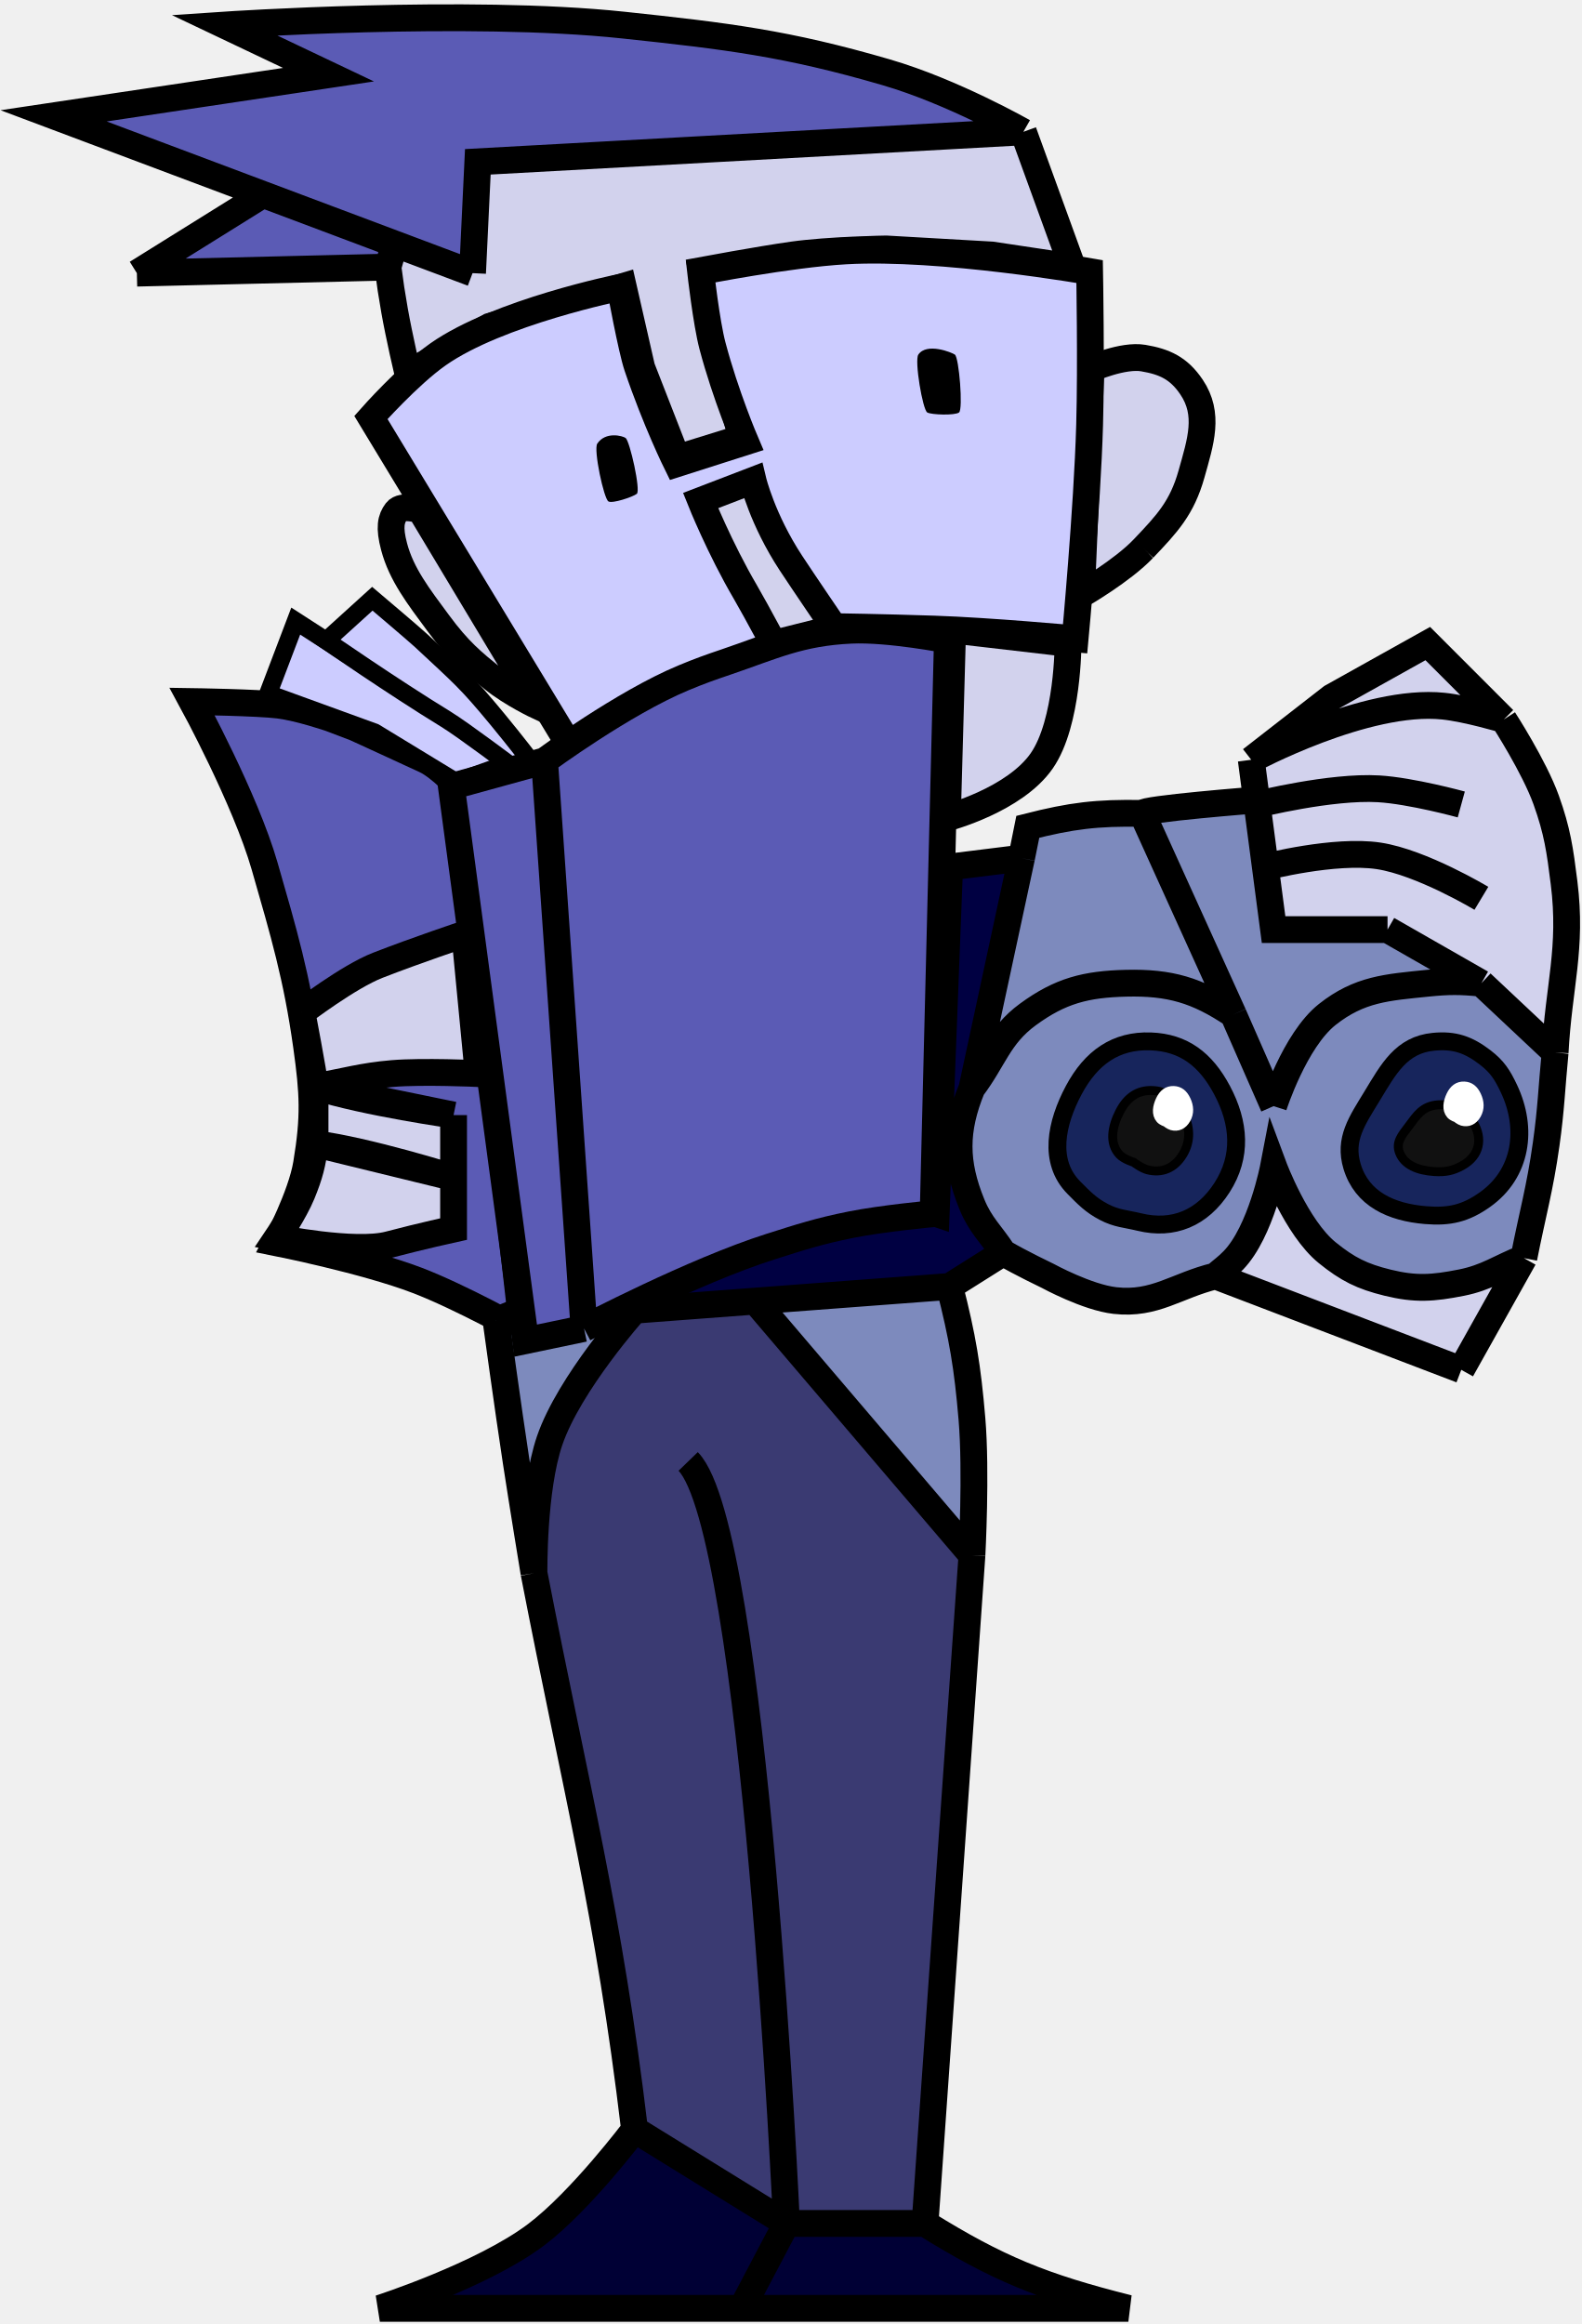
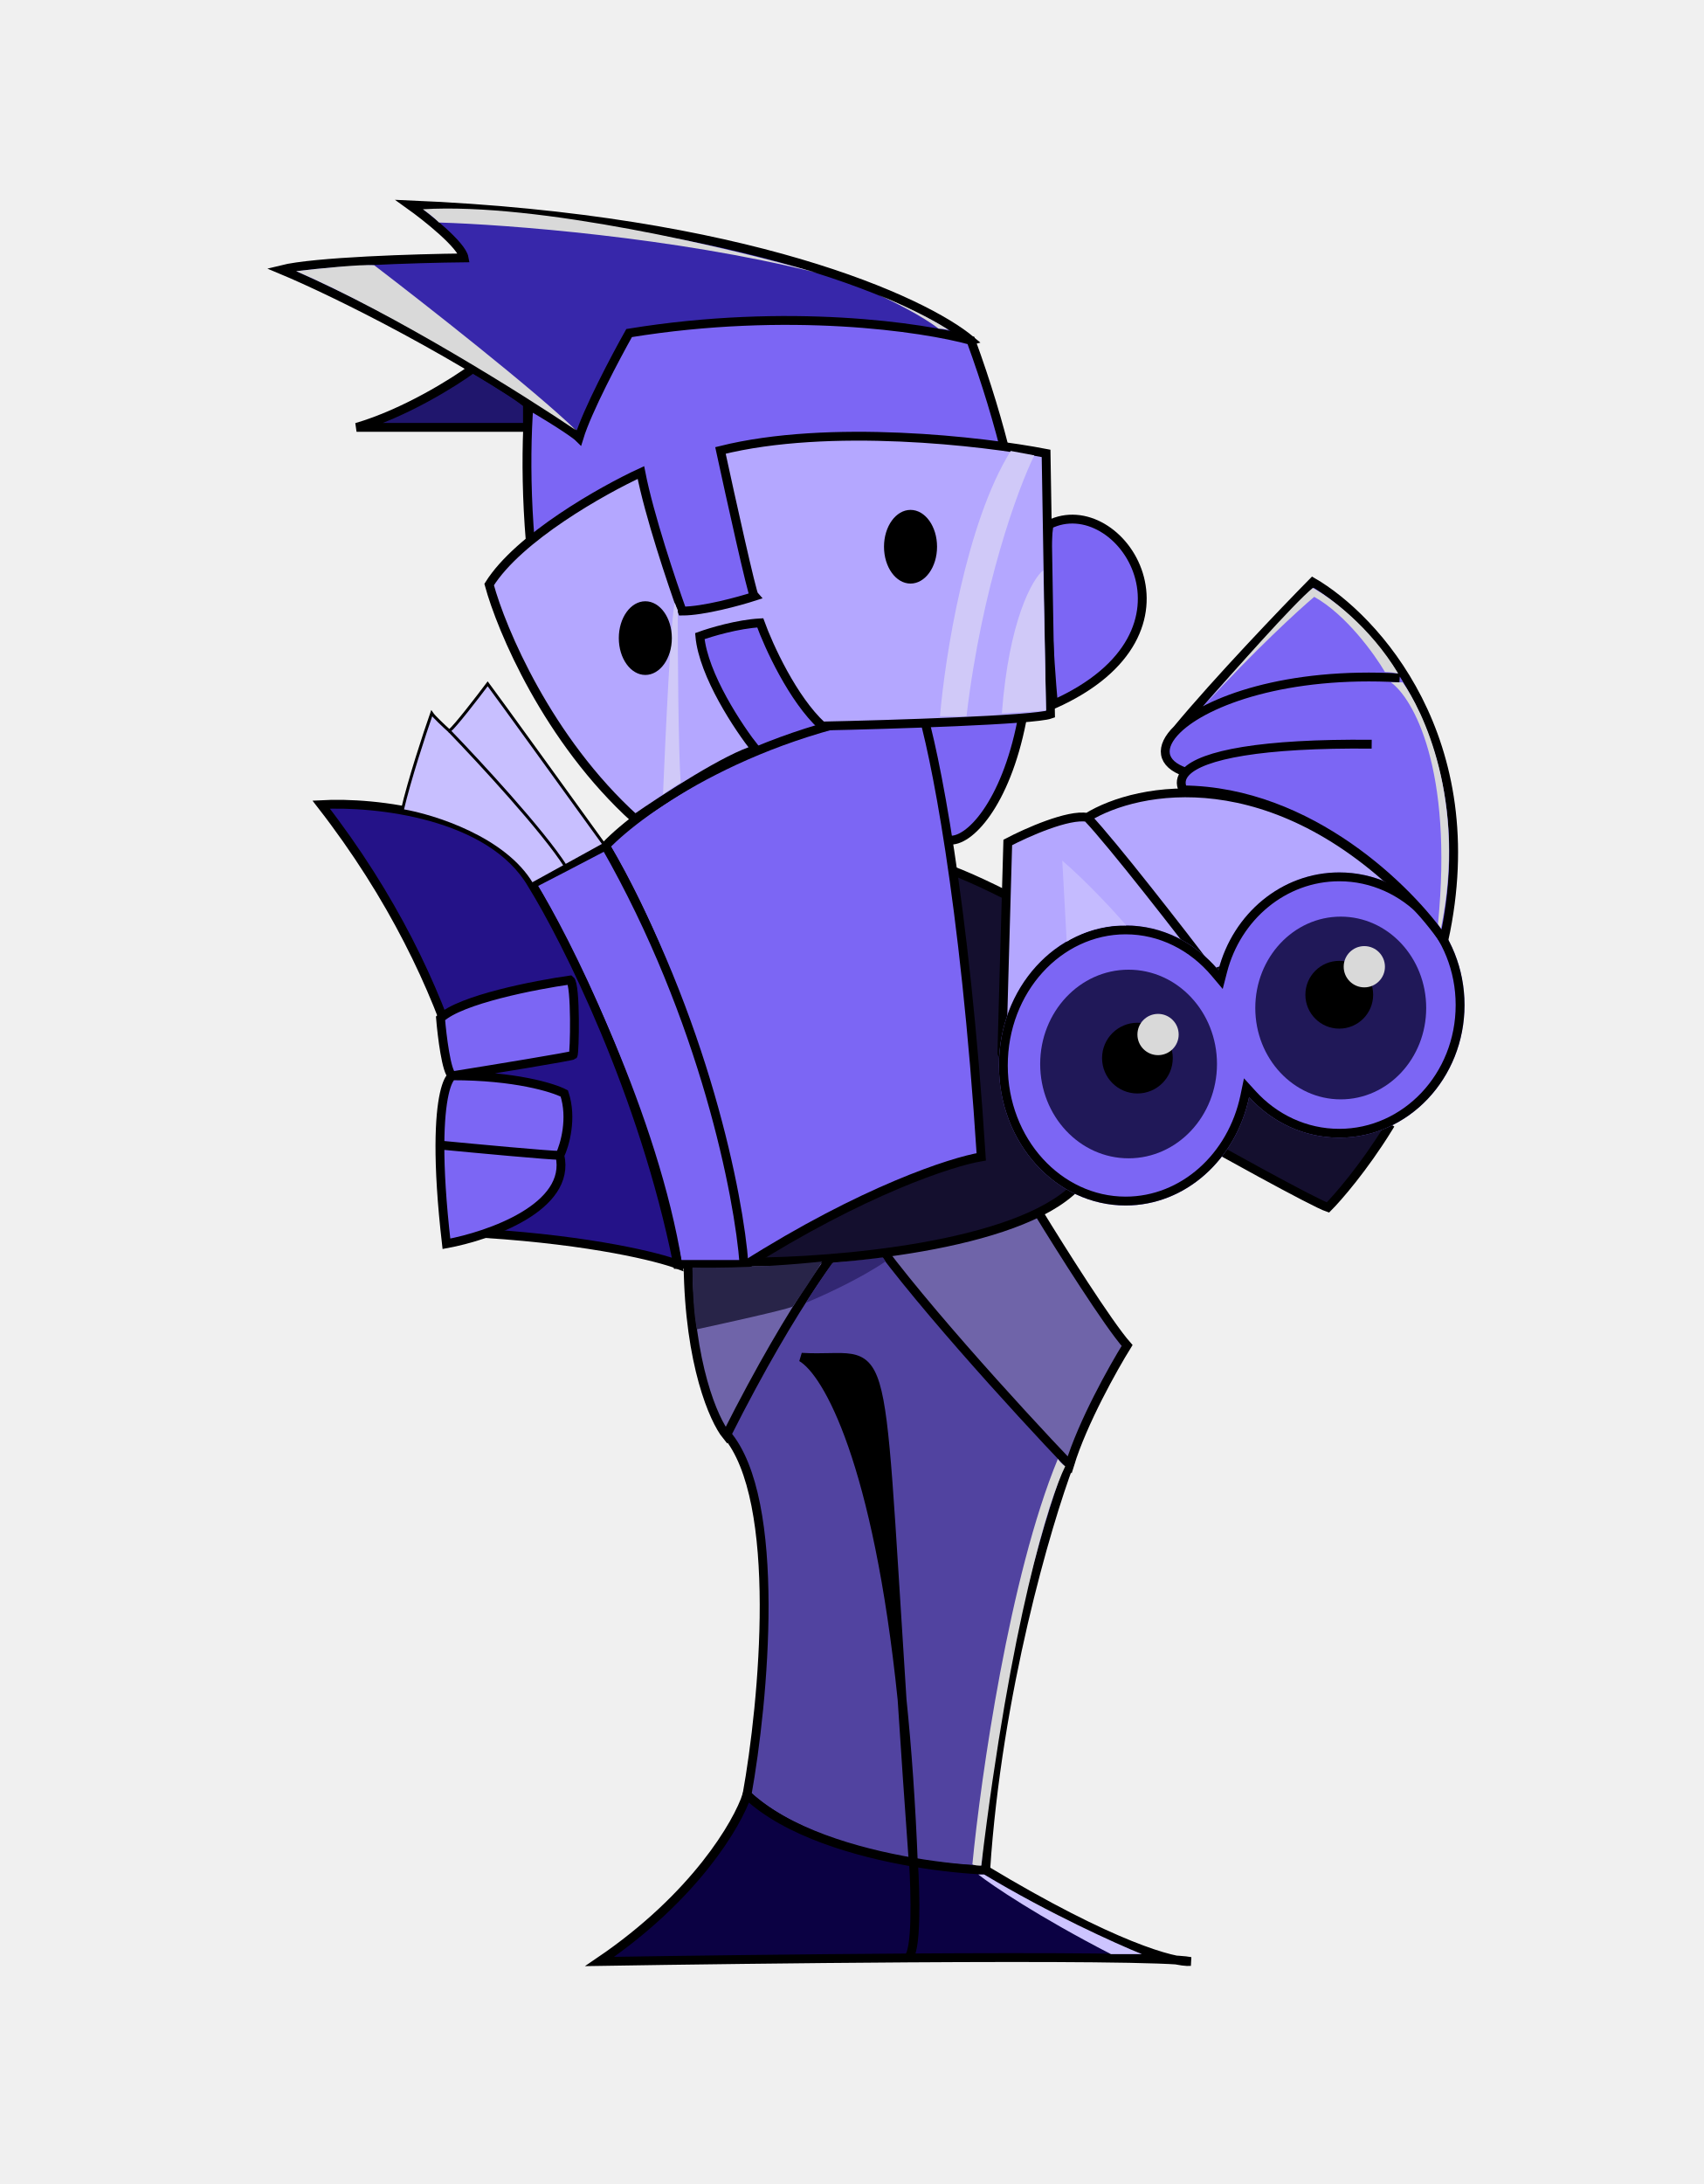
- <svg xmlns="http://www.w3.org/2000/svg" width="354" height="520" viewBox="0 0 354 520" fill="none">
-   <path d="M117 297.971L103.262 176.77C103.262 176.77 98.597 171.653 95.162 170.048C91.728 168.443 79.532 162.857 79.532 162.857L73.911 160.717C73.911 160.717 67.04 158.36 62.359 157.773C57.677 157.187 43 156.971 43 156.971C43 156.971 54.9 178.801 59.216 193.795C63.532 208.789 66.44 218.62 68.596 234.026C70.082 244.64 70.361 249.835 68.596 260.418C67.399 267.596 61.842 278.06 61.842 278.06C61.842 278.06 81.585 281.984 93.361 286.484C103.053 290.188 117 297.971 117 297.971Z" fill="#5B5BB5" stroke="black" stroke-width="6" />
-   <path d="M104 209C104 209 93.296 212.57 84.5 216C77.988 218.54 67.567 226.5 67.567 226.5L70.497 243.141C77.248 241.997 80.945 240.786 87.783 240.211C94.62 239.637 107 240.211 107 240.211L104 209Z" fill="#D2D2ED" />
-   <path d="M101.5 249.5L70.497 243.141V255.927L101.5 263.5V249.5Z" fill="#D2D2ED" />
-   <path d="M101.5 275V263.5L70.497 255.927C69.949 260.391 69.29 262.906 67.567 267.115C65.907 271.17 62 276.971 62 276.971C62 276.971 79.384 280.502 87 278.5C94.309 276.579 101.5 275 101.5 275Z" fill="#D2D2ED" />
-   <path d="M67.567 226.5C67.567 226.5 70.154 240.021 70.497 243.141M67.567 226.5L70.497 243.141M67.567 226.5C67.567 226.5 77.988 218.54 84.5 216C93.296 212.57 104 209 104 209L107 240.211C107 240.211 94.62 239.637 87.783 240.211C80.945 240.786 77.248 241.997 70.497 243.141M70.497 243.141C82.053 246.782 101.5 249.5 101.5 249.5M70.497 243.141C70.497 248.135 70.497 250.934 70.497 255.927M70.497 243.141L101.5 249.5M70.497 243.141V255.927M101.5 249.5V263.5M70.497 255.927C82.053 257.384 101.5 263.5 101.5 263.5M70.497 255.927C69.949 260.391 69.29 262.906 67.567 267.115C65.907 271.17 62 276.971 62 276.971C62 276.971 79.384 280.502 87 278.5C94.309 276.579 101.5 275 101.5 275V263.5M70.497 255.927L101.5 263.5" stroke="black" stroke-width="6" />
-   <path d="M60 155.211L66.177 138.971L97.647 159.272L115 170.369L102.059 174.971L83.823 163.873L60 155.211Z" fill="#CCCCFF" stroke="black" stroke-width="4" />
-   <path d="M73 143.333L83.32 133.971C83.32 133.971 92.694 141.898 94.231 143.333C103.077 151.594 104.31 152.458 111.333 160.956C115.374 165.845 119 170.594 119 170.594L115.167 171.971C115.167 171.971 103.714 163.335 99.833 160.956C87.715 153.53 73 143.333 73 143.333Z" fill="#CCCCFF" stroke="black" stroke-width="4" />
-   <path d="M212 182.971L213.174 140.971L239 143.971C239 143.971 239.052 161.663 233.13 170.221C227.047 179.012 212 182.971 212 182.971Z" fill="#D2D2ED" stroke="black" stroke-width="6" />
-   <path d="M242 133L244.156 82.512C244.156 82.512 251.265 79.343 255.858 80.124C260.592 80.928 263.769 82.356 266.636 86.605C270.74 92.688 268.67 98.799 266.636 106.05C264.495 113.683 261.134 117.216 255.916 122.705L255.858 122.766C251.141 127.727 242 133 242 133Z" fill="#D2D2ED" />
-   <path d="M255.858 122.766C251.141 127.727 242 133 242 133L244.156 82.512C244.156 82.512 251.265 79.343 255.858 80.124C260.592 80.928 263.769 82.356 266.636 86.605C270.74 92.688 268.67 98.799 266.636 106.05C264.495 113.683 261.134 117.216 255.916 122.705M255.858 122.766L255.916 122.705M255.858 122.766C255.877 122.745 255.896 122.725 255.916 122.705" stroke="black" stroke-width="6" />
-   <path d="M120.454 158.033L94.082 114.121C94.082 114.121 89.955 112.792 88.722 114.418C87.452 116.094 87.049 117.999 88.188 122.319C89.818 128.502 93.651 133.447 98.051 139.401C102.681 145.668 105.665 148.084 110.299 151.838L110.35 151.879C114.539 155.272 120.454 158.033 120.454 158.033Z" fill="#D2D2ED" />
-   <path d="M110.35 151.879C114.539 155.272 120.454 158.033 120.454 158.033L94.082 114.121C94.082 114.121 89.955 112.792 88.722 114.418C87.452 116.094 87.049 117.999 88.188 122.319C89.818 128.502 93.651 133.447 98.051 139.401C102.681 145.668 105.665 148.084 110.299 151.838M110.35 151.879L110.299 151.838M110.35 151.879C110.333 151.865 110.316 151.852 110.299 151.838" stroke="black" stroke-width="6" />
-   <path d="M151.5 102.5L166 98L160.5 77.5L157 60.5C157 60.5 169.805 58.118 177.307 57.056C185.431 55.906 198.304 55.702 198.304 55.702L221.961 57.056L240 59.764L229 29.5L106.926 36.207L105.743 61.117L88.296 54.566L86.817 59.764C87.306 63.581 87.63 65.717 88.296 69.511C89.265 75.04 91.253 83.591 91.253 83.591L109.588 73.031L139.455 64.096L143.595 82.237L151.5 102.5Z" fill="#D2D2ED" />
-   <path d="M155 111L162.521 108.5L170 106C170 106 170.978 113.449 175.829 120.956L188.249 140.18L173.167 143.971C173.167 143.971 166.146 133.83 162.521 126.913C158.662 119.548 155 111 155 111Z" fill="#D2D2ED" />
-   <path d="M106.926 36.207L229 29.5C229 29.5 213.263 20.528 198.304 16.171C175.987 9.671 162.717 8.09 139.455 5.611C104.812 1.92 50.148 5.611 50.148 5.611L73.51 16.712L12 25.918L58.872 43.518L88.296 54.566L105.743 61.117L106.926 36.207Z" fill="#5B5BB5" />
-   <path d="M88.296 54.566L58.872 43.518L30.63 61.117L86.817 59.764L88.296 54.566Z" fill="#5B5BB5" />
-   <path d="M88.296 54.566C88.296 54.566 87.395 57.734 86.817 59.764M88.296 54.566L105.743 61.117M88.296 54.566L86.817 59.764M88.296 54.566L58.872 43.518M229 29.5L240 59.764L221.961 57.056L198.304 55.702C198.304 55.702 185.431 55.906 177.307 57.056C169.805 58.118 157 60.5 157 60.5L160.5 77.5L166 98L151.5 102.5L143.595 82.237L139.455 64.096L109.588 73.031L91.253 83.591C91.253 83.591 89.265 75.04 88.296 69.511C87.63 65.717 87.306 63.581 86.817 59.764M229 29.5L106.926 36.207L105.743 61.117M229 29.5C229 29.5 213.263 20.528 198.304 16.171C175.987 9.671 162.717 8.09 139.455 5.611C104.812 1.92 50.148 5.611 50.148 5.611L73.51 16.712L12 25.918L58.872 43.518M105.743 61.117L58.872 43.518M58.872 43.518L30.63 61.117M30.63 61.117C30.63 61.117 64.875 60.292 86.817 59.764M30.63 61.117L86.817 59.764M188.249 140.18L173.167 143.971C173.167 143.971 166.146 133.83 162.521 126.913C158.662 119.548 155 111 155 111L162.521 108.5L170 106C170 106 170.978 113.449 175.829 120.956M188.249 140.18C183.399 132.673 180.679 128.463 175.829 120.956M188.249 140.18L175.829 120.956" stroke="black" stroke-width="6" />
-   <path d="M169 291.128L142 293.163C142 293.163 127.399 309.469 123 322.332C119.225 333.37 119.5 352 119.5 352C128.947 400.691 136.255 428.204 142 476.5L176 497.5H207L217.5 348L169 291.128Z" fill="#3A3A72" />
-   <path d="M169 291.128L217.5 348C217.5 348 218.501 329.369 217.5 317.5C216.513 305.799 215.405 299.227 212.5 287.849L169 291.128Z" fill="#7D8ABD" />
-   <path d="M217.5 269.5C213.665 260.099 213.665 252.901 217.5 243.5L228.589 192L212.5 194L209.5 271.5C198.522 267.723 168.157 271.391 111 295.5L142 293.163L169 291.128L212.5 287.849L224.5 280.293C221.766 276.078 219.398 274.152 217.5 269.5Z" fill="#000042" />
-   <path d="M111 295.5C111 295.5 113.628 314.715 115.5 327C116.99 336.774 119.5 352 119.5 352C119.5 352 119.225 333.37 123 322.332C127.399 309.469 142 293.163 142 293.163L111 295.5Z" fill="#7D8ABD" />
-   <path d="M252 220C261.76 219.763 267.897 221.553 276 227L255.592 182C245.393 181.821 239.795 182.512 230 185L228.589 192L217.5 243.5C222.382 237.056 223.48 231.779 230 227C237.272 221.67 242.987 220.219 252 220Z" fill="#7D8ABD" />
-   <path d="M319.5 220C324.162 219.525 326.838 219.525 331.5 220L310.5 208H285L283.158 194L281.316 180L281.184 179C281.184 179 255.5 181 255.592 182L276 227L285 247.5C285 247.5 289.728 232.76 297 227C304.214 221.287 310.345 220.932 319.5 220Z" fill="#7D8ABD" />
-   <path d="M331.5 220L348 235.5C348.781 220.66 351.852 212.245 350 197.5C349.079 190.166 348.495 185.958 346 179C343.317 171.518 336.5 161 336.5 161C336.5 161 328.371 158.563 323 158C305.661 156.182 280 170 280 170L281.184 179L281.316 180L283.158 194L285 208H310.5L331.5 220Z" fill="#D2D2ED" />
-   <path d="M280 170C280 170 305.661 156.182 323 158C328.371 158.563 336.5 161 336.5 161L319.5 144L298 156L280 170Z" fill="#D2D2ED" />
-   <path d="M285 261C285 261 282.205 275.588 276 282C274.557 283.492 273.562 284.133 272 285.5L327 306.5L341 281.5C335.533 283.648 332.762 285.856 327 287C320.68 288.254 316.757 288.539 310.5 287C304.784 285.594 301.576 283.997 297 280.293C290.102 274.712 285 261 285 261Z" fill="#D2D2ED" />
-   <path d="M217.5 243.5C213.665 252.901 213.665 260.099 217.5 269.5C219.398 274.152 221.766 276.078 224.5 280.293C228.292 282.531 234.5 285.5 234.5 285.5C234.5 285.5 243.3 290.305 249.5 291C258.489 292.008 263.213 287.648 272 285.5C273.562 284.133 274.557 283.492 276 282C282.205 275.588 285 261 285 261C285 261 290.102 274.712 297 280.293C301.576 283.997 304.784 285.594 310.5 287C316.757 288.539 320.68 288.254 327 287C332.762 285.856 335.533 283.648 341 281.5C342.953 271.542 344.585 266.049 346 256C347.121 248.035 347.219 243.506 348 235.5L331.5 220C326.838 219.525 324.162 219.525 319.5 220C310.345 220.932 304.214 221.287 297 227C289.728 232.76 285 247.5 285 247.5L276 227C267.897 221.553 261.76 219.763 252 220C242.987 220.219 237.272 221.67 230 227C223.48 231.779 222.382 237.056 217.5 243.5Z" fill="#7D8ABD" />
-   <path d="M176 497.5L142 476.5C142 476.5 130.031 492.422 120 500C107.943 509.109 85 516.5 85 516.5H166L176 497.5Z" fill="#000035" />
-   <path d="M207 497.5H176L166 516.5H252.5C233.21 511.658 223.225 507.578 207 497.5Z" fill="#000035" />
-   <path d="M217.5 243.5C213.665 252.901 213.665 260.099 217.5 269.5C219.398 274.152 221.766 276.078 224.5 280.293M217.5 243.5C222.382 237.056 223.48 231.779 230 227C237.272 221.67 242.987 220.219 252 220C261.76 219.763 267.897 221.553 276 227M217.5 243.5C221.83 223.388 228.589 192 228.589 192M217.5 243.5L228.589 192M341 281.5C335.533 283.648 332.762 285.856 327 287C320.68 288.254 316.757 288.539 310.5 287C304.784 285.594 301.576 283.997 297 280.293C290.102 274.712 285 261 285 261C285 261 282.205 275.588 276 282C274.557 283.492 273.562 284.133 272 285.5M341 281.5C335.533 291.263 327 306.5 327 306.5M341 281.5C342.953 271.542 344.585 266.049 346 256C347.121 248.035 347.219 243.506 348 235.5M341 281.5L327 306.5M348 235.5C341.556 229.447 337.944 226.053 331.5 220M348 235.5C348.781 220.66 351.852 212.245 350 197.5C349.079 190.166 348.495 185.958 346 179C343.317 171.518 336.5 161 336.5 161M348 235.5L331.5 220M331.5 220C326.838 219.525 324.162 219.525 319.5 220C310.345 220.932 304.214 221.287 297 227C289.728 232.76 285 247.5 285 247.5M331.5 220C323.299 215.314 310.5 208 310.5 208M331.5 220L310.5 208M285 247.5C285 247.5 279.515 235.006 276 227M285 247.5L276 227M276 227C268.03 209.426 255.592 182 255.592 182M276 227L255.592 182M280 170C280 170 305.661 156.182 323 158C328.371 158.563 336.5 161 336.5 161M280 170L281.184 179M280 170L298 156L319.5 144L336.5 161M327 306.5C327 306.5 293.479 293.701 272 285.5M327 306.5L272 285.5M272 285.5C263.213 287.648 258.489 292.008 249.5 291C243.3 290.305 234.5 285.5 234.5 285.5C234.5 285.5 228.292 282.531 224.5 280.293M228.589 192L230 185C239.795 182.512 245.393 181.821 255.592 182M228.589 192L212.5 194L209.5 271.5C198.522 267.723 168.157 271.391 111 295.5M111 295.5C111 295.5 113.628 314.715 115.5 327C116.99 336.774 119.5 352 119.5 352M111 295.5L142 293.163M224.5 280.293C219.814 283.244 217.186 284.898 212.5 287.849M224.5 280.293L212.5 287.849M119.5 352C128.947 400.691 136.255 428.204 142 476.5M119.5 352C119.5 352 119.225 333.37 123 322.332C127.399 309.469 142 293.163 142 293.163M142 293.163L169 291.128M169 291.128L217.5 348M169 291.128C169 291.128 195.512 289.13 212.5 287.849M169 291.128L212.5 287.849M217.5 348C217.5 348 218.501 329.369 217.5 317.5C216.513 305.799 215.405 299.227 212.5 287.849M217.5 348C213.399 406.383 211.101 439.117 207 497.5M217.5 348L207 497.5M142 476.5L176 497.5M142 476.5C142 476.5 130.031 492.422 120 500C107.943 509.109 85 516.5 85 516.5H166M176 497.5C176 497.5 169 342.5 154 327M176 497.5H207M176 497.5L166 516.5M207 497.5C223.225 507.578 233.21 511.658 252.5 516.5H166M310.5 208H285L283.158 194M281.184 179L281.316 180M281.184 179C281.184 179 255.5 181 255.592 182M281.316 180L283.158 194M281.316 180C281.316 180 297.815 175.87 308.5 176.5C315.84 176.933 327 180 327 180M283.158 194C283.158 194 298.666 190.018 308.5 191.5C318.11 192.948 331.5 201 331.5 201" stroke="black" stroke-width="6" />
-   <path d="M128.5 168.5L83 93.413C83 93.413 91.369 83.949 98.05 79.265C111.547 69.802 138.775 64.3 138.775 64.3C138.775 64.3 141.299 78.097 142.611 81.986C146.743 94.229 151.464 103.752 151.464 103.752L166.81 98.855C166.81 98.855 162.383 88.516 159.432 77.36C158.067 72.199 156.776 60.763 156.776 60.763C156.776 60.763 176.435 56.867 189.238 56.138C210.607 54.92 243.832 60.763 243.832 60.763C243.832 60.763 244.21 81.662 243.832 95.046C243.304 113.777 240.586 142.932 240.586 142.932C240.586 142.932 221.368 141.164 209.01 140.755C197.608 140.379 186.582 140.211 186.582 140.211C186.582 140.211 179.686 130.09 177 126C170.569 116.205 168.5 107.5 168.5 107.5L156.776 112C156.776 112 161.032 122.64 166.81 132.5C169.243 136.653 175 147.5 175 147.5C175 147.5 156.691 153.833 147 158.5C139.008 162.349 128.5 168.5 128.5 168.5Z" fill="#CCCCFF" stroke="black" stroke-width="6" />
-   <path d="M240.283 243.916C236.347 251.289 234.537 259.898 240.283 265.718C242.613 268.076 244.133 269.661 247.003 271.168C249.873 272.676 251.869 272.684 254.983 273.439C262.531 275.272 269.049 272.59 273.462 265.718C277.953 258.725 277.386 251.297 273.462 243.916C269.787 237.005 264.87 233.283 257.503 233.015C249.715 232.73 244.179 236.617 240.283 243.916Z" fill="#17255C" stroke="black" stroke-width="4" />
-   <path d="M250.536 248.791C248.887 252.027 248.124 255.811 250.536 258.36C251.527 259.408 253.669 260.054 253.669 260.054C253.669 260.054 255.478 261.417 256.802 261.749C260.014 262.553 262.808 261.427 264.678 258.36C266.553 255.286 266.324 252.029 264.678 248.791C263.118 245.721 261.001 244.125 257.876 244.007C254.571 243.881 252.189 245.546 250.536 248.791Z" fill="#111111" stroke="black" stroke-width="2" />
-   <path d="M259.632 246.129C258.953 247.568 258.639 249.249 259.632 250.382C260.041 250.848 260.922 251.135 260.922 251.135C260.922 251.135 261.667 251.741 262.212 251.888C263.535 252.246 264.686 251.745 265.456 250.382C266.228 249.016 266.133 247.569 265.456 246.129C264.813 244.765 263.941 244.056 262.655 244.003C261.294 243.947 260.313 244.687 259.632 246.129Z" fill="white" stroke="white" stroke-width="2" />
-   <path d="M307.008 245.303C303.691 250.765 300.721 254.896 302.567 260.992C304.774 268.277 311.283 271.241 318.999 271.887C324.364 272.336 327.961 271.5 332.322 268.401C340.504 262.586 341.918 252.546 337.651 243.559C336.186 240.474 335.057 238.68 332.322 236.586C328.602 233.739 325.47 232.644 320.775 233.1C313.566 233.8 310.717 239.195 307.008 245.303Z" fill="#17255C" stroke="black" stroke-width="4" />
-   <path d="M315.292 251.906C313.7 254.018 312.273 255.61 313.197 257.945C314.274 260.667 317.259 261.9 320.947 262.139C323.485 262.303 325.168 261.945 327.231 260.797C331.246 258.563 331.786 254.707 329.745 251.235C329.053 250.059 328.543 249.359 327.231 248.552C325.488 247.479 324.009 247.048 321.785 247.21C318.318 247.462 317.037 249.591 315.292 251.906Z" fill="#111111" stroke="black" stroke-width="2" />
-   <path d="M324.632 245.129C323.953 246.568 323.639 248.249 324.632 249.382C325.041 249.848 325.922 250.135 325.922 250.135C325.922 250.135 326.667 250.741 327.212 250.888C328.535 251.246 329.686 250.745 330.456 249.382C331.228 248.016 331.133 246.569 330.456 245.129C329.813 243.765 328.941 243.056 327.655 243.003C326.294 242.947 325.313 243.687 324.632 245.129Z" fill="white" stroke="white" stroke-width="2" />
-   <path d="M101 175.971L121.857 170.236L130.694 297.24L117.615 299.971L101 175.971Z" fill="#5B5BB5" />
-   <path d="M121.857 170.236L130.694 297.24C130.694 297.24 155.079 284.439 172.408 278.94C179.314 276.749 183.21 275.475 190.436 274.024C197.487 272.608 208.818 271.566 208.818 271.566L212 143.196C212 143.196 198.914 140.62 190.436 141.011C178.975 141.54 173.021 144.543 162.51 148.113C158.722 149.399 156.609 150.151 152.965 151.663C139.44 157.277 121.857 170.236 121.857 170.236Z" fill="#5B5BB5" />
-   <path d="M121.857 170.236L101 175.971L117.615 299.971L130.694 297.24M121.857 170.236L130.694 297.24M121.857 170.236C121.857 170.236 139.44 157.277 152.965 151.663C156.609 150.151 158.722 149.399 162.51 148.113C173.021 144.543 178.975 141.54 190.436 141.011C198.914 140.62 212 143.196 212 143.196L208.818 271.566C208.818 271.566 197.487 272.608 190.436 274.024C183.21 275.475 179.314 276.749 172.408 278.94C155.079 284.439 130.694 297.24 130.694 297.24" stroke="black" stroke-width="6" />
-   <path d="M205.5 79.345C204.602 80.674 206.471 91.686 207.5 92.291C208.391 92.815 213.681 92.999 214.614 92.291C215.546 91.584 214.614 80.021 213.681 79.345C213.018 78.865 207.373 76.574 205.5 79.345Z" fill="black" />
-   <path d="M133.662 99.253C132.764 100.582 135.126 111.594 136.155 112.199C137.046 112.723 141.567 111.207 142.5 110.5C143.433 109.793 140.933 98.676 140 98C139.338 97.52 135.536 96.482 133.662 99.253Z" fill="black" />
+ <svg xmlns="http://www.w3.org/2000/svg" width="578" height="741" viewBox="0 0 578 741" fill="none">
+   <path d="M334.5 634.5C338.5 574.1 355.167 517.333 363 496.5C349 474.5 313.833 428 298 407.5C284 411.9 257.833 462 246.5 486.5C265.7 508.9 259.167 577.5 253.5 609C274.7 628.6 316.333 634.167 334.5 634.5Z" fill="#5143A0" stroke="black" stroke-width="3" />
+   <path d="M272 460.5C301.802 462.279 297.573 444.669 306.133 576.637C307.841 593.229 309.18 611.946 310 633C308.454 611.693 307.195 593.013 306.133 576.637C297.845 496.137 280.844 465.613 272 460.5Z" fill="black" stroke="black" stroke-width="3" />
+   <path d="M352.5 411.5C359.833 423.5 376.1 449.3 382.5 456.5C377.833 464 367.4 482.6 363 497C345.667 478.833 307.3 436.9 292.5 414.5C287 419.167 270.1 440.2 246.5 487C242.333 481.833 233.9 463 233.5 429C250.167 424.833 285.3 416.1 292.5 414.5L352.5 411.5Z" fill="#6F64A9" />
+   <path d="M292.5 414.5C307.3 436.9 345.667 478.833 363 497C367.4 482.6 377.833 464 382.5 456.5C376.1 449.3 359.833 423.5 352.5 411.5L292.5 414.5ZM292.5 414.5C287 419.167 270.1 440.2 246.5 487C242.333 481.833 233.9 463 233.5 429C250.167 424.833 285.3 416.1 292.5 414.5Z" stroke="black" stroke-width="3" />
+   <path d="M273.5 442C276.7 436.8 280.833 430.833 282.5 428.5C286.9 428.1 295.667 427 299.5 426.5C299.9 426.9 300.333 427.667 300.5 428C291.7 434 278.833 439.833 273.5 442Z" fill="#322772" />
+   <path d="M365.148 402.678C345.148 423.078 282.814 428.178 254.148 428.178C251.648 422.178 281.148 279.678 322.648 295.178C355.848 307.578 435.481 358.678 471.148 382.678C462.748 396.278 453.981 406.344 450.648 409.678C445.848 408.078 412.648 389.678 396.648 380.678C393.048 385.878 374.148 397.511 365.148 402.678Z" fill="#140F2E" stroke="black" stroke-width="3" />
+   <path d="M121 145C137.4 140.2 154.167 129.667 160.5 125C170.9 131 177.167 135.5 179 137V145H121Z" fill="#20166D" stroke="black" stroke-width="3" />
+   <path d="M139 69.5C253.4 74.3 313.667 102.167 329.5 115.5L196.5 148.5C156.9 120.1 112.667 98.667 95.5 91.5C106.7 88.7 141.5 87.667 157.5 87.5C156.7 83.1 144.833 73.667 139 69.5Z" fill="#3727AA" stroke="black" stroke-width="3" />
+   <path d="M223 282C181.4 259.2 176.667 176.167 179.5 137.5C191.1 144.3 195.667 147.667 196.5 148.5C199.3 139.3 209 121 213.5 113C267.5 104.2 313.333 111 329.5 115.5C372 232 335.5 287 322 285L223 282Z" fill="#7C66F4" stroke="black" stroke-width="3" />
+   <path d="M312.5 240C256.1 247.2 217.667 274.333 205.5 287C234.7 336.2 249 402.5 252.5 429.5C292.9 403.9 323 394.167 333 392.5C327.4 304.9 317 254.333 312.5 240Z" fill="#7C66F4" stroke="black" stroke-width="3" />
+   <path d="M356 178C380 166 412.5 214.5 357.5 239C356.167 224.167 354 191.2 356 178Z" fill="#7C66F4" stroke="black" stroke-width="3" />
+   <path d="M166 198.328C176 182.328 204.5 166.328 217.5 160.328C220.3 174.728 228 197.661 231.5 207.328C238.7 207.328 250.833 203.995 256 202.328C255.2 201.528 248 168.995 244.5 152.828C281.3 143.628 333.5 149.661 355 153.828C355.4 179.428 356.167 223.495 356.5 242.328C350.9 244.328 302.5 245.828 279 246.328C269 237.128 260.833 219.161 258 211.328C250.4 211.728 241.167 214.495 237.5 215.828C238.7 229.028 250.667 246.995 256.5 254.328C247.3 256.728 225.333 270.995 215.5 277.828C185.9 251.028 170.167 213.661 166 198.328Z" fill="#B4A7FF" stroke="black" stroke-width="3" />
+   <path d="M180.5 300C182.9 298.8 198.167 290.833 205.5 287C239.1 345.8 250.833 406.167 252.5 429H230C222 379.4 193.667 322.333 180.5 300Z" fill="#7C66F4" stroke="black" stroke-width="3" />
+   <path d="M164.5 418.5C201.3 420.9 223.5 426.5 230 429C218.4 371 192.167 318.833 180.5 300C166.5 276 127 272 109 273C157.8 335.8 166.333 396.167 164.5 418.5Z" fill="#241288" stroke="black" stroke-width="3" />
+   <path d="M190 392C194 409.6 166 419.333 151.5 422C149.861 407.793 149.263 396.836 149.294 388.5C149.352 372.427 151.744 366.097 153.5 365C151.5 363.8 150 351.5 149.5 345.5C156.3 339.1 181.667 334.167 193.5 332.5C195.5 334 195 357.5 194.5 358C194.1 358.4 167 362.833 153.5 365C174.7 365 187.667 369 191.5 371C194.3 379.4 191.667 388.5 190 392Z" fill="#7C66F4" />
+   <path d="M190 392C194 409.6 166 419.333 151.5 422C149.861 407.793 149.263 396.836 149.294 388.5M190 392C191.667 388.5 194.3 379.4 191.5 371C187.667 369 174.7 365 153.5 365M190 392C186.4 392 161.362 389.667 149.294 388.5M153.5 365C151.744 366.097 149.352 372.427 149.294 388.5M153.5 365C167 362.833 194.1 358.4 194.5 358C195 357.5 195.5 334 193.5 332.5C181.667 334.167 156.3 339.1 149.5 345.5C150 351.5 151.5 363.8 153.5 365Z" stroke="black" stroke-width="3" />
+   <path d="M165.5 232C169.1 236.8 193.333 270.333 205 286.5L180.5 300C171.3 284.4 147.333 276.833 136.5 275C138.9 264.6 144.167 248.667 146.5 242C147.3 243.2 150.833 246.5 152.5 248C154.5 246.4 162 236.667 165.5 232Z" fill="#C8BFFF" stroke="black" />
+   <path d="M152.5 248C162.5 258.333 184.4 282 192 294" stroke="black" />
+   <path d="M298 100C310.8 105.2 319.333 110.167 322 112C320.4 111.6 319 111.5 318.5 111.5C312.9 107.1 302.5 102 298 100Z" fill="#D9D9D9" />
+   <path d="M143.5 71C182.3 68.6 248.667 84.333 277 92.5C229 80.5 171.667 76.167 149 75.5C147.4 73.9 144.667 71.833 143.5 71Z" fill="#D9D9D9" />
+   <path d="M100.5 92C134.5 106.8 178 134.167 195.5 146C181.5 132.4 144 103 127 90C122.6 89.6 107.5 91.167 100.5 92Z" fill="#D9D9D9" />
+   <path d="M328 243C333.2 199 345.5 165.667 351 154.5L343 153C327.8 177.4 320.667 223.167 319 243H328Z" fill="#D0C9F8" />
+   <path d="M340 242C342.4 210.4 350.333 196.5 354 193.5L355 241C351.8 241.4 343.667 241.833 340 242Z" fill="#D0C9F8" />
+   <path d="M230 207C229.6 206.2 229.167 205 229 204.5C227.8 208.1 225.833 249.333 225 269.5C226.6 268.3 229.667 266.333 231 265.5C230.2 254.3 230 221.833 230 207Z" fill="#D0C9F8" />
+   <path d="M342 285.834C348.333 282.5 362.6 276.134 369 277.334C386 266.834 431.8 257.834 479 305.834L411.5 330.334C407.5 332.834 340 358.834 340 357.334C340 356.134 341.333 309.167 342 285.834Z" fill="#B4A7FF" />
+   <path d="M369 277.334C362.6 276.134 348.333 282.5 342 285.834C341.333 309.167 340 356.134 340 357.334C340 358.834 407.5 332.834 411.5 330.334M369 277.334C377.4 286.134 400.833 316.334 411.5 330.334M369 277.334C386 266.834 431.8 257.834 479 305.834L411.5 330.334" stroke="black" stroke-width="3" />
+   <mask id="path-27-inside-1_23_27" fill="white">
+     <path d="M454.5 296C477.972 296 497 316.147 497 341C497 365.853 477.972 386 454.5 386C442.481 386 431.629 380.716 423.898 372.224C419.497 393.292 402.41 409 382 409C358.252 409 339 387.734 339 361.5C339 335.266 358.252 314 382 314C394.437 314 405.638 319.835 413.489 329.159C418.399 310.051 434.898 296 454.5 296Z" />
+   </mask>
+   <path d="M454.5 296C477.972 296 497 316.147 497 341C497 365.853 477.972 386 454.5 386C442.481 386 431.629 380.716 423.898 372.224C419.497 393.292 402.41 409 382 409C358.252 409 339 387.734 339 361.5C339 335.266 358.252 314 382 314C394.437 314 405.638 319.835 413.489 329.159C418.399 310.051 434.898 296 454.5 296Z" fill="#7C66F4" />
+   <path d="M423.898 372.224L426.117 370.204L422.163 365.861L420.962 371.61L423.898 372.224ZM413.489 329.159L411.194 331.091L414.946 335.546L416.395 329.906L413.489 329.159ZM454.5 296V299C476.156 299 494 317.64 494 341H497H500C500 314.654 479.788 293 454.5 293V296ZM497 341H494C494 364.36 476.156 383 454.5 383V386V389C479.788 389 500 367.346 500 341H497ZM454.5 386V383C443.389 383 433.323 378.12 426.117 370.204L423.898 372.224L421.68 374.243C429.935 383.311 441.573 389 454.5 389V386ZM423.898 372.224L420.962 371.61C416.803 391.52 400.765 406 382 406V409V412C404.054 412 422.192 395.064 426.835 372.837L423.898 372.224ZM382 409V406C360.183 406 342 386.365 342 361.5H339H336C336 389.102 356.321 412 382 412V409ZM339 361.5H342C342 336.635 360.183 317 382 317V314V311C356.321 311 336 333.898 336 361.5H339ZM382 314V317C393.459 317 403.851 322.37 411.194 331.091L413.489 329.159L415.784 327.227C407.426 317.3 395.415 311 382 311V314ZM413.489 329.159L416.395 329.906C420.999 311.986 436.405 299 454.5 299V296V293C433.391 293 415.798 308.117 410.584 328.413L413.489 329.159Z" fill="black" mask="url(#path-27-inside-1_23_27)" />
+   <ellipse cx="383" cy="361" rx="30" ry="32" fill="#201858" />
+   <ellipse cx="455" cy="342" rx="29" ry="31" fill="#201858" />
+   <circle cx="386" cy="359" r="12" fill="black" />
+   <circle cx="393" cy="351" r="7" fill="#D9D9D9" />
+   <circle cx="454.5" cy="337.5" r="11.5" fill="black" />
+   <circle cx="463" cy="328" r="7" fill="#D9D9D9" />
+   <path d="M490 319C504.8 251 466.5 209.667 445.5 197.5C435.833 207.318 413.1 231.058 399.5 247.477C393.461 253.375 393.931 259.159 402.428 262C400.716 263.838 400.431 265.863 401.5 268C444.7 268.4 478.5 302.167 490 319Z" fill="#7C66F4" />
+   <path d="M465.5 252.5C428.136 252.119 407.925 256.098 402.428 262M402.428 262C400.716 263.838 400.431 265.863 401.5 268C444.7 268.4 478.5 302.167 490 319C504.8 251 466.5 209.667 445.5 197.5C435.833 207.318 413.1 231.058 399.5 247.477M402.428 262C393.931 259.159 393.461 253.375 399.5 247.477M475 230C436.799 227.826 409.401 237.806 399.5 247.477" stroke="black" stroke-width="3" />
+   <path d="M236.5 451C235.3 445.684 235 434.815 235 430.044C252.6 430.453 271.667 428.852 279 428C276.2 432.907 271.167 440.267 269 443.333C265.8 444.56 246 448.956 236.5 451Z" fill="#282448" />
+   <path d="M203.5 665.5C235.9 643.5 250.333 618.667 253.5 609C266.913 621.609 290.372 628.475 310 631.831C319.638 633.479 328.353 634.28 334.5 634.5C369.235 655.406 389.704 663.058 399.078 664.994C401.398 665.14 403.07 665.308 404 665.5C402.988 665.598 401.362 665.466 399.078 664.994C385.232 664.124 348.289 664.047 308 664.303C270.851 664.54 230.858 665.059 203.5 665.5Z" fill="#0B0143" />
+   <path d="M310 631.831C319.638 633.479 328.352 634.28 334.5 634.5C377.7 660.5 398.833 666 404 665.5C397.519 664.159 355.04 664.004 308 664.303M310 631.831C290.372 628.475 266.913 621.609 253.5 609C250.333 618.667 235.9 643.5 203.5 665.5C230.858 665.059 270.851 664.54 308 664.303M310 631.831C310.667 642.09 311.2 662.946 308 664.303" stroke="black" stroke-width="3" />
+   <path d="M332 636H334C356 649.2 378.833 659.5 387.5 663H377C352.2 650.2 336.667 639.667 332 636Z" fill="#CDC4FF" />
+   <path d="M330 632.5C330.4 632.9 332.167 633 333 633C343 550.2 356.167 508.167 361.5 497.5C360.3 496.7 359.333 495.5 359 495C342.6 534.6 332.833 603.167 330 632.5Z" fill="#D9D9D9" />
+   <path d="M445.5 199.5C439.1 204.7 418.167 228.333 408.5 239.5C425.7 220.7 440.667 207 446 202.5C456.8 208.5 466.5 222 470 228C471.6 228 473.667 228.333 474.5 228.5C464.9 212.5 451.167 202.5 445.5 199.5Z" fill="#D9D9D9" />
+   <path d="M472 231.5H476C482.5 240.5 498 271.5 489 315L488 313.5C493.2 260.7 479.5 236.833 472 231.5Z" fill="#D9D9D9" />
+   <path d="M362 319.5L360.5 292C369.3 299.6 378.661 309.833 382.241 314C385.827 314.167 390.8 314.4 382 314C373.2 313.6 365 317.5 362 319.5Z" fill="#C5BBFF" />
+   <ellipse cx="309" cy="185.5" rx="9" ry="12.5" fill="black" />
+   <ellipse cx="219" cy="216.5" rx="9" ry="12.5" fill="black" />
</svg>
